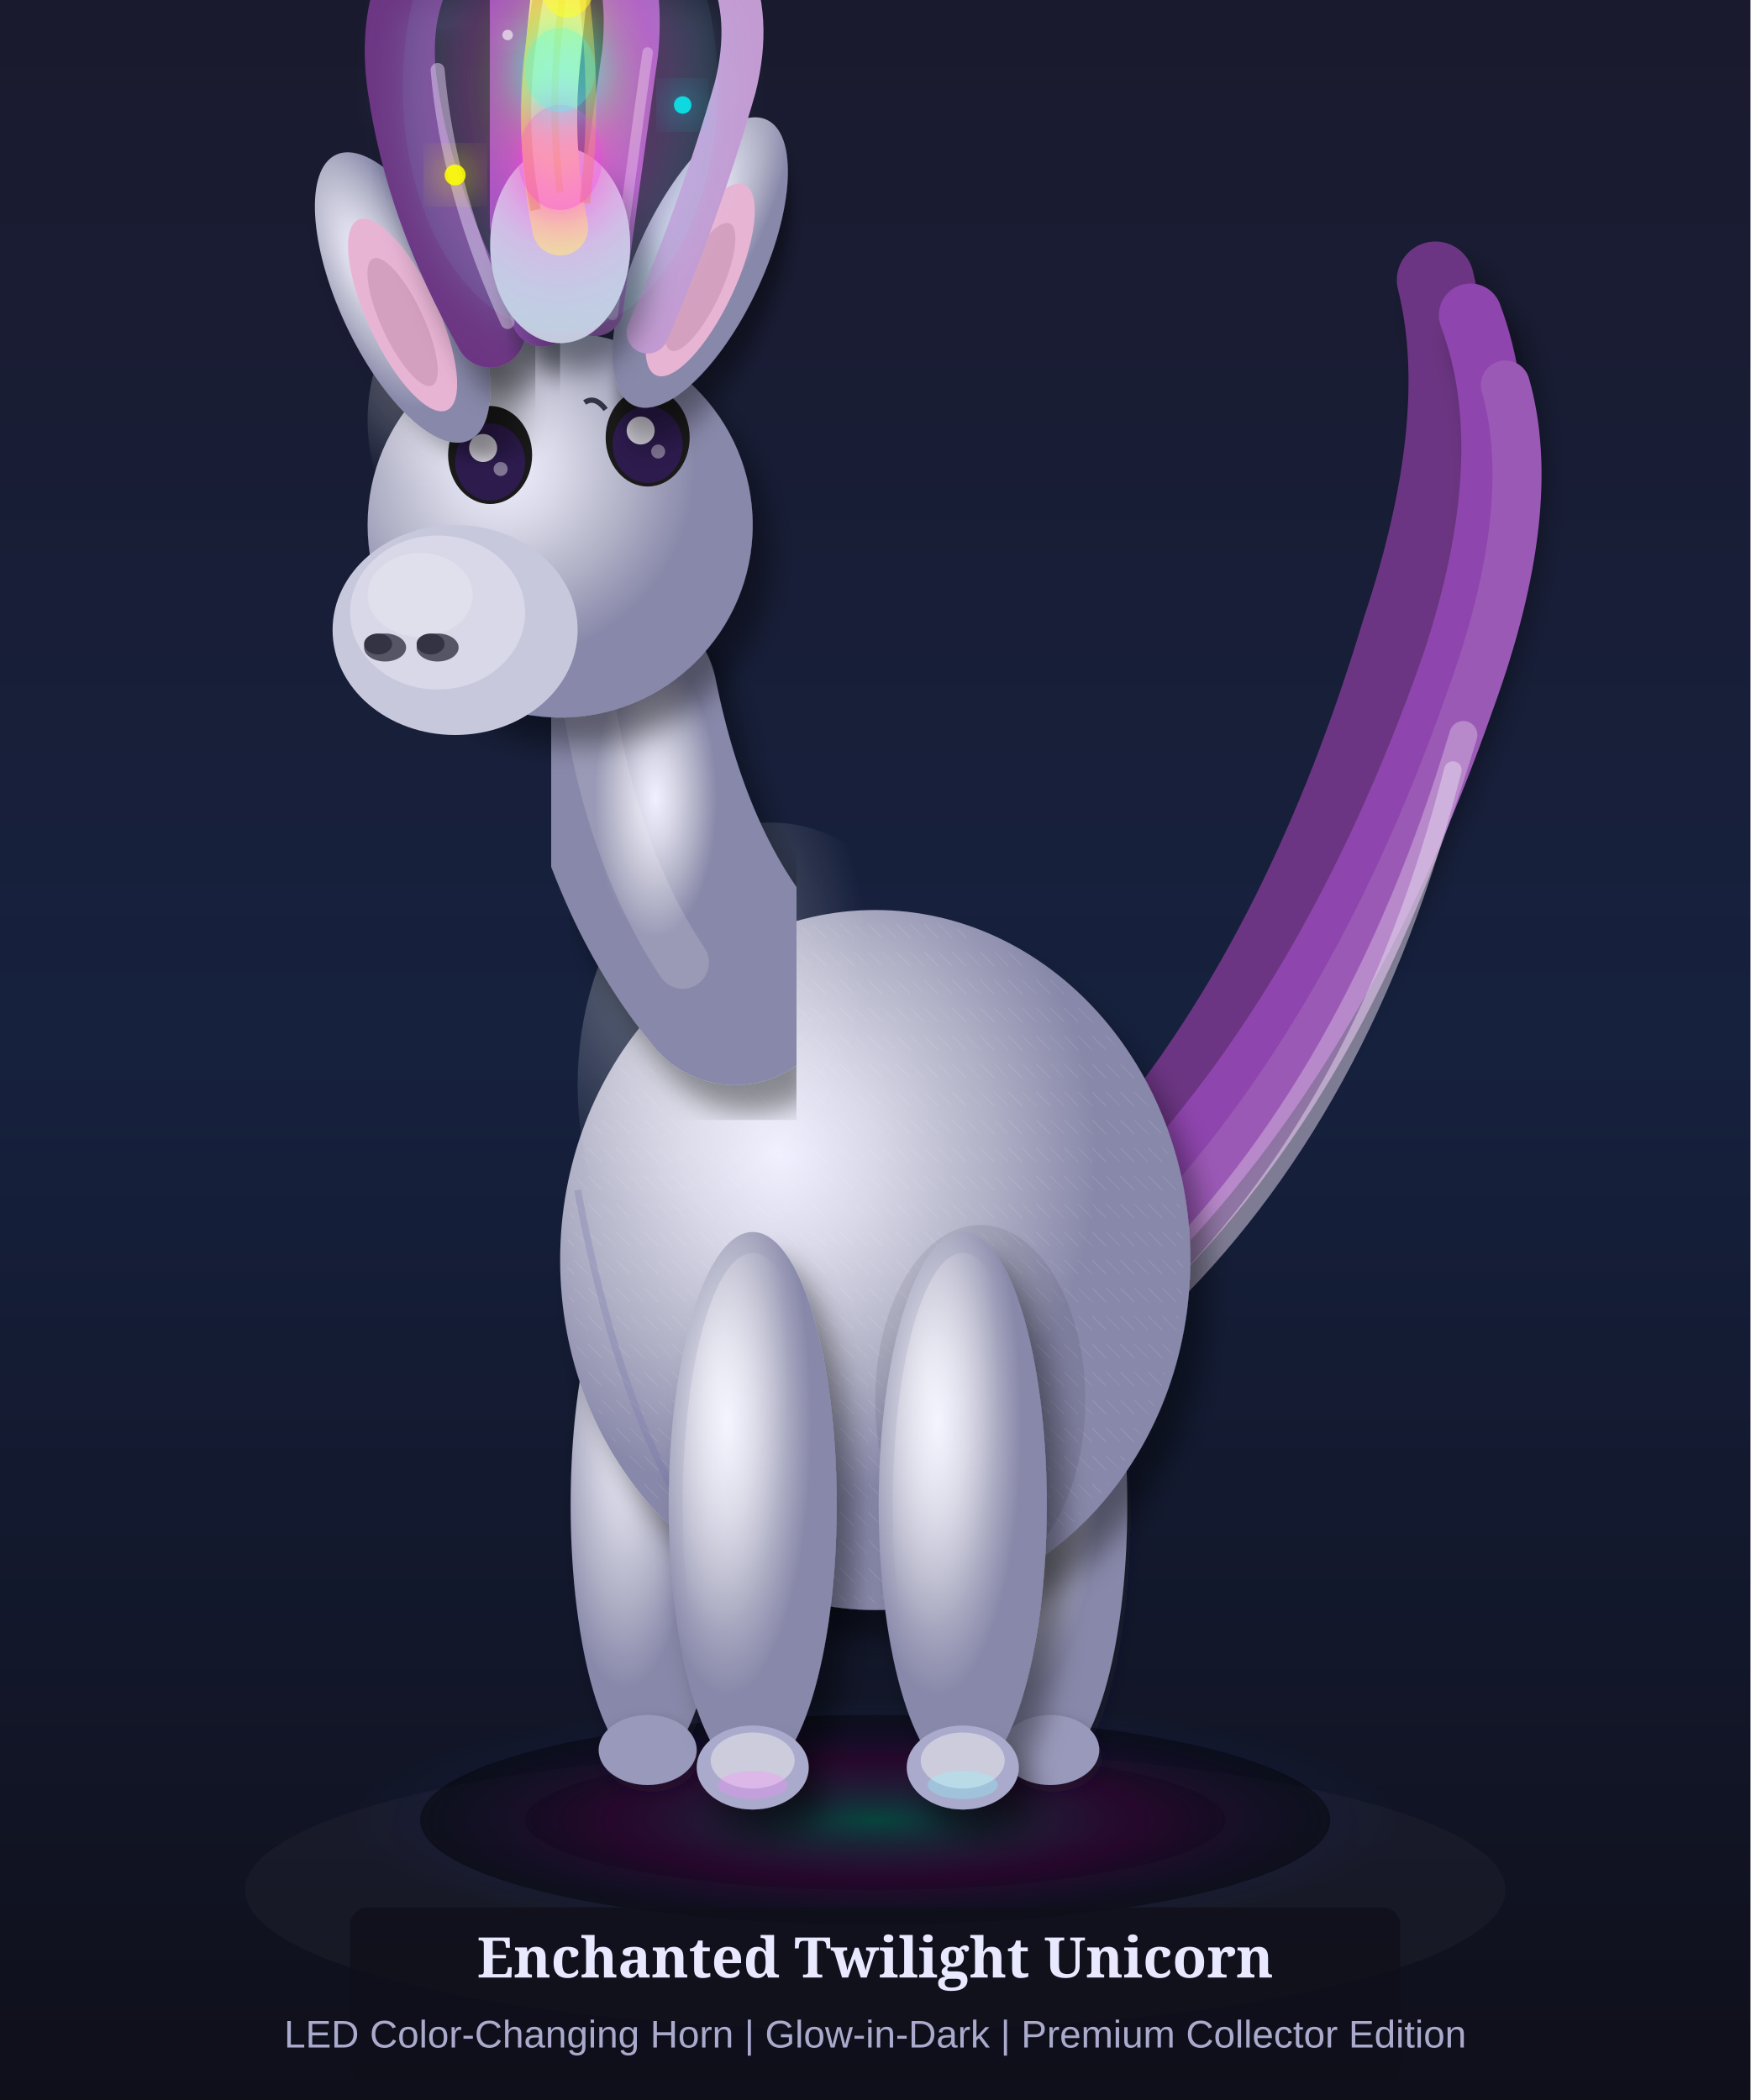
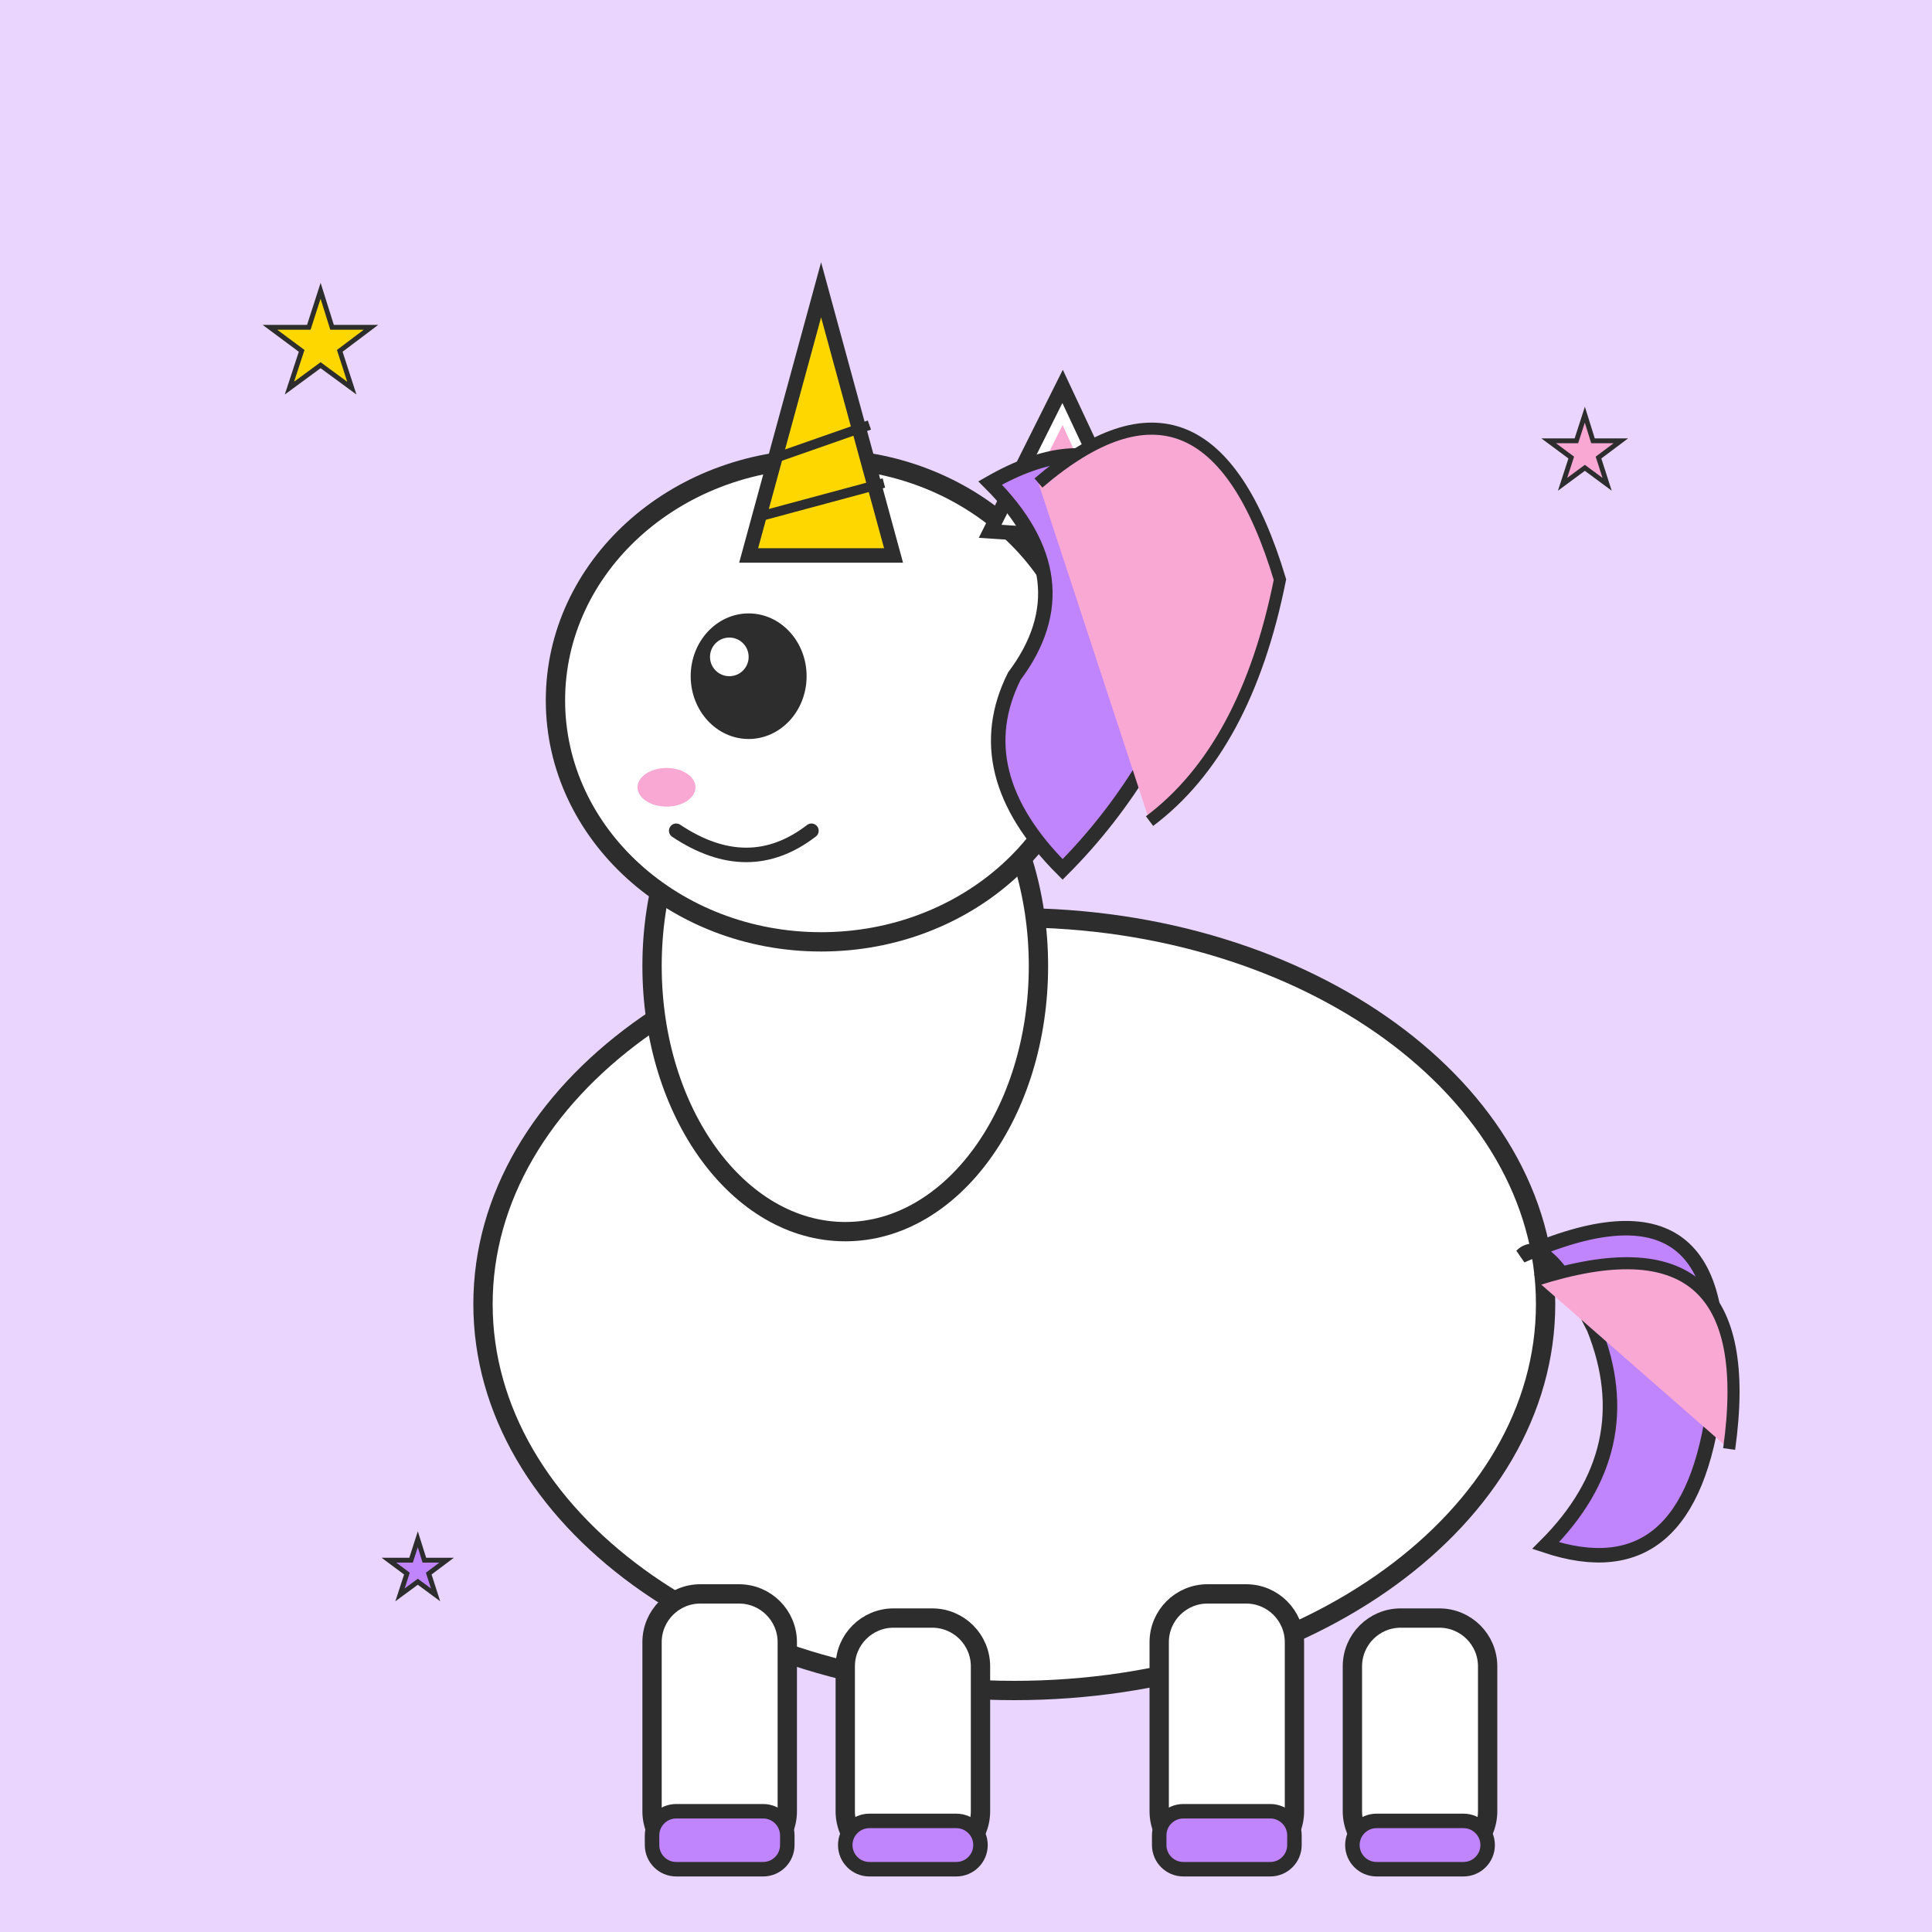
- <svg xmlns="http://www.w3.org/2000/svg" viewBox="0 0 500 600">
-   <defs>
-     <linearGradient id="studioBg" x1="0%" y1="0%" x2="0%" y2="100%">
-       <stop offset="0%" style="stop-color:#1a1a2e;stop-opacity:1" />
-       <stop offset="50%" style="stop-color:#16213e;stop-opacity:1" />
-       <stop offset="100%" style="stop-color:#0f0f1a;stop-opacity:1" />
-     </linearGradient>
-     <radialGradient id="twilightBody" cx="35%" cy="35%">
-       <stop offset="0%" style="stop-color:#f0f0ff;stop-opacity:1" />
-       <stop offset="30%" style="stop-color:#d8d8e8;stop-opacity:1" />
-       <stop offset="60%" style="stop-color:#b8b8cc;stop-opacity:1" />
-       <stop offset="100%" style="stop-color:#8888aa;stop-opacity:1" />
-     </radialGradient>
-     <radialGradient id="bodyHighlight" cx="25%" cy="25%">
-       <stop offset="0%" style="stop-color:#ffffff;stop-opacity:0.4" />
-       <stop offset="100%" style="stop-color:#ffffff;stop-opacity:0" />
-     </radialGradient>
-     <radialGradient id="ledCore" cx="50%" cy="50%">
-       <stop offset="0%" style="stop-color:#ffffff;stop-opacity:1" />
-       <stop offset="30%" style="stop-color:#ffff88;stop-opacity:1" />
-       <stop offset="60%" style="stop-color:#ff88ff;stop-opacity:0.8" />
-       <stop offset="100%" style="stop-color:#88ffff;stop-opacity:0.3" />
-     </radialGradient>
-     <radialGradient id="glowEffect" cx="50%" cy="50%">
-       <stop offset="0%" style="stop-color:#00ffcc;stop-opacity:0.6" />
-       <stop offset="50%" style="stop-color:#ff00ff;stop-opacity:0.3" />
-       <stop offset="100%" style="stop-color:#0088ff;stop-opacity:0" />
-     </radialGradient>
-     <linearGradient id="maneGrad" x1="0%" y1="0%" x2="100%" y2="100%">
-       <stop offset="0%" style="stop-color:#9b59b6;stop-opacity:1" />
-       <stop offset="50%" style="stop-color:#8e44ad;stop-opacity:1" />
-       <stop offset="100%" style="stop-color:#6c3483;stop-opacity:1" />
-     </linearGradient>
-     <filter id="shadow3D" x="-50%" y="-50%" width="200%" height="200%">
-       <feGaussianBlur in="SourceAlpha" stdDeviation="4" result="blur" />
-       <feOffset in="blur" dx="5" dy="8" result="offsetBlur" />
-       <feFlood flood-color="#000000" flood-opacity="0.4" />
-       <feComposite in2="offsetBlur" operator="in" />
-       <feMerge>
-         <feMergeNode />
-         <feMergeNode in="SourceGraphic" />
-       </feMerge>
-     </filter>
-     <filter id="ambientOcclusion" x="-30%" y="-30%" width="160%" height="160%">
-       <feGaussianBlur in="SourceAlpha" stdDeviation="2" result="blur" />
-       <feOffset in="blur" dx="1" dy="2" result="offsetBlur" />
-       <feFlood flood-color="#1a1a2e" flood-opacity="0.3" />
-       <feComposite in2="offsetBlur" operator="in" />
-       <feMerge>
-         <feMergeNode />
-         <feMergeNode in="SourceGraphic" />
-       </feMerge>
-     </filter>
-     <filter id="ledGlow" x="-100%" y="-100%" width="300%" height="300%">
-       <feGaussianBlur stdDeviation="6" result="glow" />
-       <feMerge>
-         <feMergeNode in="glow" />
-         <feMergeNode in="glow" />
-         <feMergeNode in="SourceGraphic" />
-       </feMerge>
-     </filter>
-     <filter id="rimLight" x="-20%" y="-20%" width="140%" height="140%">
-       <feGaussianBlur stdDeviation="2" result="blur" />
-       <feSpecularLighting in="blur" surfaceScale="5" specularConstant="0.8" specularExponent="20" lighting-color="#8888ff" result="specular">
-         <fePointLight x="400" y="100" z="200" />
-       </feSpecularLighting>
-       <feComposite in="SourceGraphic" in2="specular" operator="arithmetic" k1="0" k2="1" k3="0.3" k4="0" />
-     </filter>
-     <pattern id="furTexture" x="0" y="0" width="8" height="8" patternUnits="userSpaceOnUse">
-       <rect width="8" height="8" fill="transparent" />
-       <line x1="0" y1="0" x2="4" y2="4" stroke="#ffffff" stroke-width="0.3" opacity="0.1" />
-       <line x1="4" y1="0" x2="8" y2="4" stroke="#ffffff" stroke-width="0.3" opacity="0.08" />
-     </pattern>
-   </defs>
-   <rect width="500" height="600" fill="url(#studioBg)" />
-   <ellipse cx="250" cy="540" rx="180" ry="40" fill="#ffffff" opacity="0.03" />
-   <ellipse cx="250" cy="520" rx="130" ry="30" fill="black" opacity="0.5" />
-   <ellipse cx="250" cy="520" rx="100" ry="20" fill="black" opacity="0.3" />
-   <ellipse cx="250" cy="520" rx="150" ry="35" fill="url(#glowEffect)" opacity="0.4" />
-   <ellipse cx="185" cy="430" rx="22" ry="75" fill="url(#twilightBody)" filter="url(#ambientOcclusion)" />
-   <ellipse cx="300" cy="430" rx="22" ry="75" fill="url(#twilightBody)" filter="url(#ambientOcclusion)" />
-   <ellipse cx="185" cy="500" rx="14" ry="10" fill="#9999bb" filter="url(#ambientOcclusion)" />
-   <ellipse cx="300" cy="500" rx="14" ry="10" fill="#9999bb" filter="url(#ambientOcclusion)" />
-   <path d="M 315 340 Q 370 280 400 180 Q 420 120 410 80" stroke="#6c3483" stroke-width="22" fill="none" stroke-linecap="round" filter="url(#shadow3D)" />
-   <path d="M 320 350 Q 380 290 415 190 Q 435 130 420 90" stroke="#8e44ad" stroke-width="18" fill="none" stroke-linecap="round" filter="url(#shadow3D)" />
-   <path d="M 325 360 Q 385 300 420 200 Q 440 145 430 110" stroke="#9b59b6" stroke-width="14" fill="none" stroke-linecap="round" />
-   <path d="M 328 368 Q 388 310 418 210" stroke="#c39bd3" stroke-width="8" fill="none" stroke-linecap="round" opacity="0.7" />
-   <path d="M 330 375 Q 390 318 415 220" stroke="#e8daef" stroke-width="5" fill="none" stroke-linecap="round" opacity="0.5" />
-   <ellipse cx="250" cy="360" rx="90" ry="100" fill="url(#twilightBody)" filter="url(#shadow3D)" />
-   <ellipse cx="250" cy="360" rx="88" ry="98" fill="url(#furTexture)" />
-   <ellipse cx="220" cy="310" rx="55" ry="75" fill="url(#bodyHighlight)" />
-   <ellipse cx="280" cy="400" rx="30" ry="50" fill="#000000" opacity="0.08" />
-   <path d="M 165 340 Q 180 420 210 450" stroke="#7777aa" stroke-width="2" fill="none" opacity="0.3" />
-   <path d="M 210 280 Q 185 250 175 200" stroke="url(#twilightBody)" stroke-width="60" fill="none" stroke-linecap="round" filter="url(#shadow3D)" />
-   <path d="M 195 275 Q 175 245 168 200" stroke="#ffffff" stroke-width="15" fill="none" stroke-linecap="round" opacity="0.15" />
-   <circle cx="160" cy="150" r="55" fill="url(#twilightBody)" filter="url(#shadow3D)" />
-   <ellipse cx="135" cy="120" rx="30" ry="40" fill="url(#bodyHighlight)" />
-   <ellipse cx="130" cy="180" rx="35" ry="30" fill="#c8c8dd" />
-   <ellipse cx="125" cy="175" rx="25" ry="22" fill="#d8d8e8" />
-   <ellipse cx="120" cy="170" rx="15" ry="12" fill="#ffffff" opacity="0.2" />
-   <ellipse cx="110" cy="185" rx="6" ry="4" fill="#555566" />
-   <ellipse cx="108" cy="184" rx="4" ry="3" fill="#333344" />
-   <ellipse cx="125" cy="185" rx="6" ry="4" fill="#555566" />
-   <ellipse cx="123" cy="184" rx="4" ry="3" fill="#333344" />
-   <ellipse cx="140" cy="130" rx="12" ry="14" fill="#1a1a1a" />
-   <ellipse cx="140" cy="132" rx="10" ry="11" fill="#2d1b4e" />
-   <circle cx="138" cy="128" r="4" fill="#ffffff" opacity="0.8" />
-   <circle cx="143" cy="134" r="2" fill="#ffffff" opacity="0.4" />
-   <ellipse cx="185" cy="125" rx="12" ry="14" fill="#1a1a1a" />
-   <ellipse cx="185" cy="127" rx="10" ry="11" fill="#2d1b4e" />
-   <circle cx="183" cy="123" r="4" fill="#ffffff" opacity="0.8" />
-   <circle cx="188" cy="129" r="2" fill="#ffffff" opacity="0.4" />
-   <path d="M 128 122 Q 125 118 122 120" stroke="#333344" stroke-width="1.5" fill="none" />
-   <path d="M 173 117 Q 170 113 167 115" stroke="#333344" stroke-width="1.5" fill="none" />
-   <ellipse cx="115" cy="85" rx="18" ry="45" fill="url(#twilightBody)" transform="rotate(-25 115 85)" filter="url(#shadow3D)" />
-   <ellipse cx="115" cy="90" rx="10" ry="30" fill="#e8b4d4" transform="rotate(-25 115 90)" />
-   <ellipse cx="115" cy="92" rx="6" ry="20" fill="#d4a0c0" transform="rotate(-25 115 92)" />
-   <ellipse cx="200" cy="75" rx="18" ry="45" fill="url(#twilightBody)" transform="rotate(25 200 75)" filter="url(#shadow3D)" />
-   <ellipse cx="200" cy="80" rx="10" ry="30" fill="#e8b4d4" transform="rotate(25 200 80)" />
-   <ellipse cx="200" cy="82" rx="6" ry="20" fill="#d4a0c0" transform="rotate(25 200 82)" />
-   <path d="M 140 95 Q 120 60 115 25 Q 112 5 120 -10" stroke="#6c3483" stroke-width="20" fill="none" stroke-linecap="round" filter="url(#shadow3D)" />
-   <path d="M 155 90 Q 145 55 145 20 Q 145 0 155 -15" stroke="#8e44ad" stroke-width="18" fill="none" stroke-linecap="round" filter="url(#shadow3D)" />
-   <path d="M 170 88 Q 175 50 180 15 Q 182 -5 175 -20" stroke="#9b59b6" stroke-width="16" fill="none" stroke-linecap="round" />
-   <path d="M 185 95 Q 200 60 210 25 Q 215 5 208 -10" stroke="#c39bd3" stroke-width="12" fill="none" stroke-linecap="round" />
-   <path d="M 145 92 Q 128 55 125 20" stroke="#e8daef" stroke-width="4" fill="none" stroke-linecap="round" opacity="0.5" />
-   <path d="M 175 90 Q 180 50 185 15" stroke="#f0e6f6" stroke-width="3" fill="none" stroke-linecap="round" opacity="0.4" />
-   <ellipse cx="160" cy="70" rx="20" ry="28" fill="#c8c8dd" filter="url(#shadow3D)" />
-   <path d="M 160 65 Q 155 40 158 15 Q 160 -5 162 -25" stroke="#f0e68c" stroke-width="16" fill="none" stroke-linecap="round" />
-   <path d="M 153 60 Q 148 35 152 10 Q 155 -10 158 -25" stroke="#daa520" stroke-width="3" fill="none" opacity="0.6" />
-   <path d="M 167 58 Q 170 35 168 10 Q 166 -10 165 -25" stroke="#daa520" stroke-width="3" fill="none" opacity="0.6" />
-   <path d="M 160 55 Q 157 30 160 5 Q 162 -15 163 -25" stroke="#e8c800" stroke-width="2" fill="none" opacity="0.4" />
-   <ellipse cx="160" cy="45" rx="12" ry="15" fill="#ff00ff" opacity="0.5" filter="url(#ledGlow)" />
-   <ellipse cx="160" cy="20" rx="10" ry="12" fill="#00ffff" opacity="0.5" filter="url(#ledGlow)" />
-   <ellipse cx="162" cy="-5" rx="8" ry="10" fill="#ffff00" opacity="0.6" filter="url(#ledGlow)" />
-   <circle cx="162" cy="-25" r="10" fill="#ffffff" filter="url(#ledGlow)" />
-   <circle cx="162" cy="-25" r="6" fill="#ffff88" />
-   <ellipse cx="160" cy="25" rx="45" ry="70" fill="url(#ledCore)" opacity="0.25" filter="url(#ledGlow)" />
-   <ellipse cx="215" cy="430" rx="24" ry="78" fill="url(#twilightBody)" filter="url(#shadow3D)" />
-   <ellipse cx="215" cy="430" rx="20" ry="72" fill="url(#bodyHighlight)" />
-   <ellipse cx="275" cy="430" rx="24" ry="78" fill="url(#twilightBody)" filter="url(#shadow3D)" />
-   <ellipse cx="275" cy="430" rx="20" ry="72" fill="url(#bodyHighlight)" />
-   <ellipse cx="215" cy="505" rx="16" ry="12" fill="#aaaacc" filter="url(#shadow3D)" />
-   <ellipse cx="215" cy="503" rx="12" ry="8" fill="#ccccdd" />
-   <ellipse cx="215" cy="510" rx="10" ry="4" fill="#ff88ff" opacity="0.3" />
-   <ellipse cx="275" cy="505" rx="16" ry="12" fill="#aaaacc" filter="url(#shadow3D)" />
-   <ellipse cx="275" cy="503" rx="12" ry="8" fill="#ccccdd" />
-   <ellipse cx="275" cy="510" rx="10" ry="4" fill="#88ffff" opacity="0.3" />
-   <circle cx="130" cy="50" r="3" fill="#ffff00" opacity="0.9" filter="url(#ledGlow)">
-     <animate attributeName="opacity" values="0.9;0.3;0.9" dur="1.5s" repeatCount="indefinite" />
-   </circle>
-   <circle cx="195" cy="30" r="2.5" fill="#00ffff" opacity="0.8" filter="url(#ledGlow)">
-     <animate attributeName="opacity" values="0.8;0.2;0.8" dur="2s" repeatCount="indefinite" />
-   </circle>
-   <circle cx="175" cy="-10" r="2" fill="#ff00ff" opacity="0.7" filter="url(#ledGlow)">
-     <animate attributeName="opacity" values="0.7;0.2;0.7" dur="1.8s" repeatCount="indefinite" />
-   </circle>
-   <circle cx="145" cy="10" r="1.5" fill="#ffffff" opacity="0.6" filter="url(#ledGlow)">
-     <animate attributeName="opacity" values="0.6;0.1;0.6" dur="2.2s" repeatCount="indefinite" />
-   </circle>
-   <rect x="100" y="545" width="300" height="50" fill="#0f0f1a" opacity="0.8" rx="5" />
-   <text x="250" y="565" font-family="Georgia, serif" font-size="16" fill="#e8e8ff" text-anchor="middle" font-weight="bold">Enchanted Twilight Unicorn</text>
-   <text x="250" y="585" font-family="Arial, sans-serif" font-size="11" fill="#aaaacc" text-anchor="middle">LED Color-Changing Horn | Glow-in-Dark | Premium Collector Edition</text>
+ <svg xmlns="http://www.w3.org/2000/svg" viewBox="0 0 400 400">
+   <rect width="400" height="400" fill="#E9D5FF" />
+   <ellipse cx="210" cy="270" rx="110" ry="80" fill="#ffffff" stroke="#2d2d2d" stroke-width="4" />
+   <ellipse cx="175" cy="200" rx="40" ry="55" fill="#ffffff" stroke="#2d2d2d" stroke-width="4" />
+   <ellipse cx="170" cy="145" rx="55" ry="50" fill="#ffffff" stroke="#2d2d2d" stroke-width="4" />
+   <polygon points="170,60 155,115 185,115" fill="#FFD700" stroke="#2d2d2d" stroke-width="3" />
+   <line x1="160" y1="95" x2="180" y2="88" stroke="#2d2d2d" stroke-width="2" />
+   <line x1="157" y1="107" x2="183" y2="100" stroke="#2d2d2d" stroke-width="2" />
+   <polygon points="205,110 220,80 235,112" fill="#ffffff" stroke="#2d2d2d" stroke-width="3" />
+   <polygon points="210,108 220,88 230,110" fill="#f9a8d4" />
+   <path d="M205,100 Q240,80 250,130 Q240,160 220,180 Q200,160 210,140 Q225,120 205,100Z" fill="#c084fc" stroke="#2d2d2d" stroke-width="3" />
+   <path d="M215,100 Q250,70 265,120 Q258,155 238,170" fill="#f9a8d4" stroke="#2d2d2d" stroke-width="2.5" />
+   <ellipse cx="155" cy="140" rx="12" ry="13" fill="#2d2d2d" />
+   <circle cx="151" cy="136" r="4" fill="#ffffff" />
+   <ellipse cx="138" cy="163" rx="6" ry="4" fill="#f9a8d4" />
+   <path d="M140,172 Q155,182 168,172" fill="none" stroke="#2d2d2d" stroke-width="3" stroke-linecap="round" />
+   <rect x="135" y="330" width="28" height="55" rx="10" fill="#ffffff" stroke="#2d2d2d" stroke-width="4" />
+   <rect x="175" y="335" width="28" height="50" rx="10" fill="#ffffff" stroke="#2d2d2d" stroke-width="4" />
+   <rect x="240" y="330" width="28" height="55" rx="10" fill="#ffffff" stroke="#2d2d2d" stroke-width="4" />
+   <rect x="280" y="335" width="28" height="50" rx="10" fill="#ffffff" stroke="#2d2d2d" stroke-width="4" />
+   <rect x="135" y="375" width="28" height="12" rx="5" fill="#c084fc" stroke="#2d2d2d" stroke-width="3" />
+   <rect x="175" y="377" width="28" height="10" rx="5" fill="#c084fc" stroke="#2d2d2d" stroke-width="3" />
+   <rect x="240" y="375" width="28" height="12" rx="5" fill="#c084fc" stroke="#2d2d2d" stroke-width="3" />
+   <rect x="280" y="377" width="28" height="10" rx="5" fill="#c084fc" stroke="#2d2d2d" stroke-width="3" />
+   <path d="M315,260 Q360,240 355,290 Q350,330 320,320 Q340,300 330,275 Q320,255 315,260Z" fill="#c084fc" stroke="#2d2d2d" stroke-width="3" />
+   <path d="M318,265 Q365,250 358,300" fill="#f9a8d4" stroke="#2d2d2d" stroke-width="2.5" />
+   <text x="55" y="80" font-size="28" fill="#FFD700" stroke="#2d2d2d" stroke-width="1">★</text>
+   <text x="320" y="100" font-size="20" fill="#f9a8d4" stroke="#2d2d2d" stroke-width="1">★</text>
+   <text x="80" y="330" font-size="16" fill="#c084fc" stroke="#2d2d2d" stroke-width="1">★</text>
</svg>
